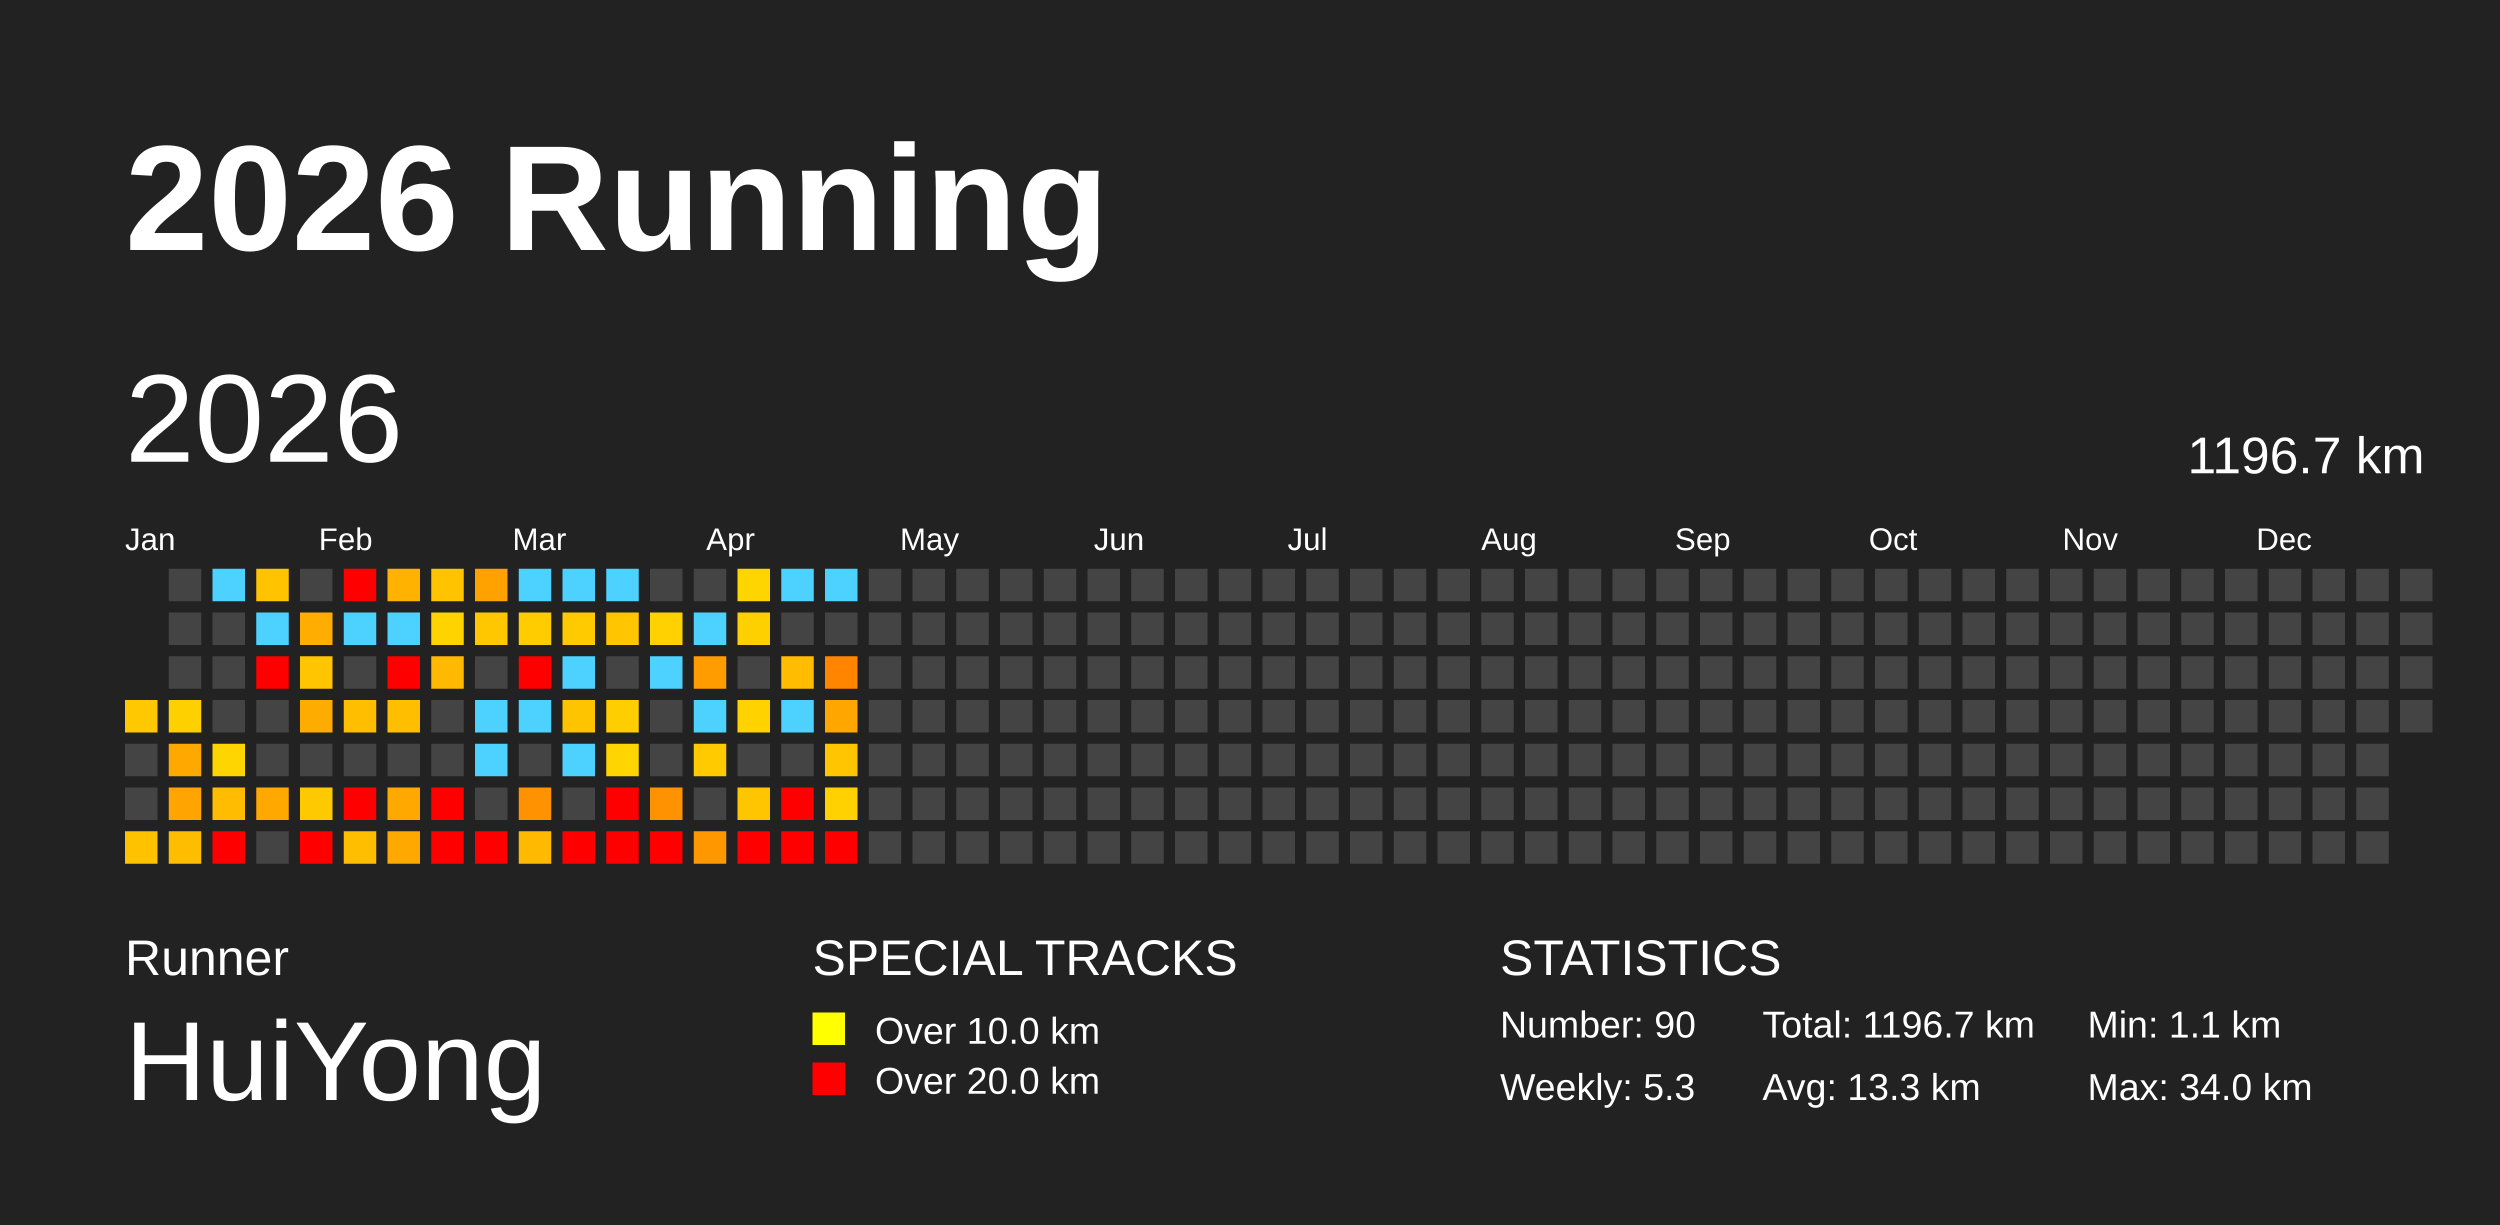
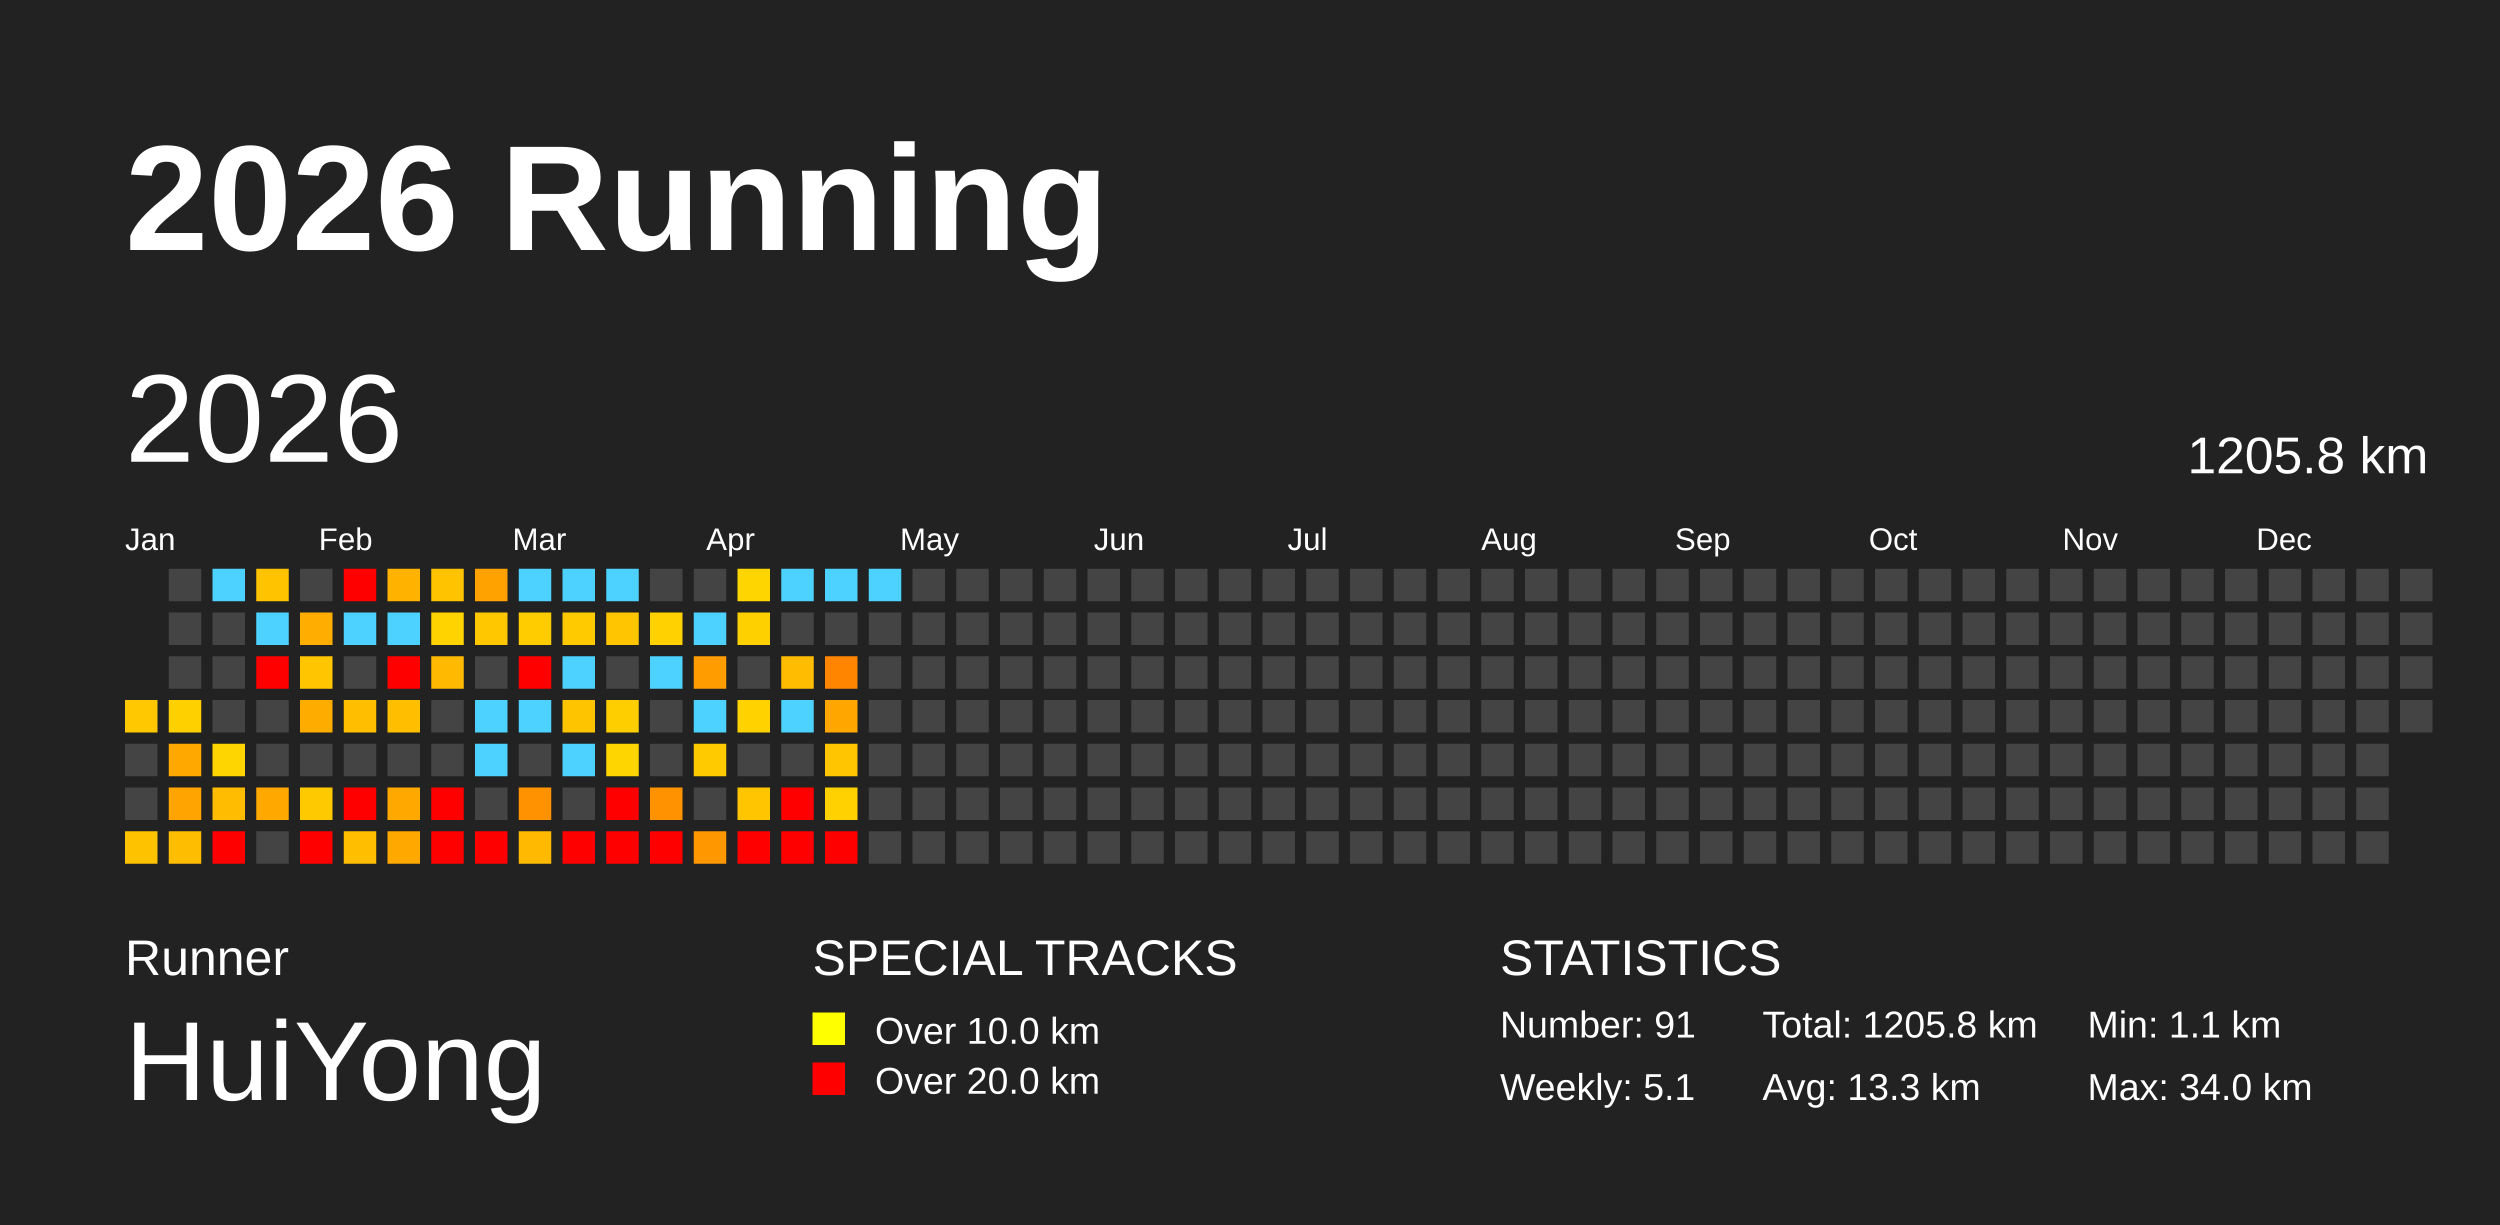
<svg xmlns="http://www.w3.org/2000/svg" baseProfile="full" height="98mm" version="1.1" viewBox="0,0,200,98" width="200mm">
  <defs />
  <rect fill="#222222" height="98" width="200" x="0" y="0" />
  <text fill="#FFFFFF" style="font-size:12px; font-family:Arial; font-weight:bold;" x="10" y="20">2026 Running</text>
  <text fill="#FFFFFF" style="font-size:4px; font-family:Arial" x="10" y="78">Runner</text>
  <text fill="#FFFFFF" style="font-size:9px; font-family:Arial" x="10" y="88">HuiYong</text>
  <text fill="#FFFFFF" style="font-size:4px; font-family:Arial" x="65" y="78">SPECIAL TRACKS</text>
  <rect fill="yellow" height="2.6" width="2.6" x="65" y="81" />
  <text fill="#FFFFFF" style="font-size:3px; font-family:Arial" x="70" y="83.5">Over 10.0 km</text>
  <rect fill="red" height="2.6" width="2.6" x="65" y="85" />
  <text fill="#FFFFFF" style="font-size:3px; font-family:Arial" x="70" y="87.5">Over 20.0 km</text>
  <text fill="#FFFFFF" style="font-size:4px; font-family:Arial" x="120" y="78">STATISTICS</text>
-   <text fill="#FFFFFF" style="font-size:3px; font-family:Arial" x="120" y="83">Number: 90</text>
-   <text fill="#FFFFFF" style="font-size:3px; font-family:Arial" x="120" y="88">Weekly: 5.3</text>
-   <text fill="#FFFFFF" style="font-size:3px; font-family:Arial" x="141" y="83">Total: 1196.7 km</text>
+   <text fill="#FFFFFF" style="font-size:3px; font-family:Arial" x="120" y="83">Number: 91</text>
+   <text fill="#FFFFFF" style="font-size:3px; font-family:Arial" x="120" y="88">Weekly: 5.1</text>
+   <text fill="#FFFFFF" style="font-size:3px; font-family:Arial" x="141" y="83">Total: 1205.8 km</text>
  <text fill="#FFFFFF" style="font-size:3px; font-family:Arial" x="141" y="88">Avg: 13.3 km</text>
  <text fill="#FFFFFF" style="font-size:3px; font-family:Arial" x="167" y="83">Min: 1.1 km</text>
  <text fill="#FFFFFF" style="font-size:3px; font-family:Arial" x="167" y="88">Max: 34.0 km</text>
  <text dominant-baseline="hanging" fill="#FFFFFF" style="font-size:10.0px; font-family:Arial;" x="10" y="30">2026</text>
-   <text dominant-baseline="hanging" fill="#FFFFFF" style="font-size:4.125px; font-family:Arial;" x="175" y="35">1196.7 km</text>
+   <text dominant-baseline="hanging" fill="#FFFFFF" style="font-size:4.125px; font-family:Arial;" x="175" y="35">1205.8 km</text>
  <text fill="#FFFFFF" style="font-size:2.5px; font-family:Arial" x="10.0" y="44">Jan</text>
  <text fill="#FFFFFF" style="font-size:2.5px; font-family:Arial" x="25.5" y="44">Feb</text>
  <text fill="#FFFFFF" style="font-size:2.5px; font-family:Arial" x="41.0" y="44">Mar</text>
  <text fill="#FFFFFF" style="font-size:2.5px; font-family:Arial" x="56.5" y="44">Apr</text>
  <text fill="#FFFFFF" style="font-size:2.5px; font-family:Arial" x="72.0" y="44">May</text>
  <text fill="#FFFFFF" style="font-size:2.5px; font-family:Arial" x="87.5" y="44">Jun</text>
  <text fill="#FFFFFF" style="font-size:2.5px; font-family:Arial" x="103.0" y="44">Jul</text>
  <text fill="#FFFFFF" style="font-size:2.5px; font-family:Arial" x="118.5" y="44">Aug</text>
  <text fill="#FFFFFF" style="font-size:2.5px; font-family:Arial" x="134.0" y="44">Sep</text>
  <text fill="#FFFFFF" style="font-size:2.5px; font-family:Arial" x="149.5" y="44">Oct</text>
  <text fill="#FFFFFF" style="font-size:2.5px; font-family:Arial" x="165.0" y="44">Nov</text>
  <text fill="#FFFFFF" style="font-size:2.5px; font-family:Arial" x="180.5" y="44">Dec</text>
  <rect fill="#ffc800" height="2.6" width="2.6" x="10.0" y="56.0" />
  <rect fill="#444444" height="2.6" width="2.6" x="10.0" y="59.5" />
  <rect fill="#444444" height="2.6" width="2.6" x="10.0" y="63.0" />
  <rect fill="#ffc200" height="2.6" width="2.6" x="10.0" y="66.5" />
  <rect fill="#444444" height="2.6" width="2.6" x="13.5" y="45.5" />
  <rect fill="#444444" height="2.6" width="2.6" x="13.5" y="49.0" />
  <rect fill="#444444" height="2.6" width="2.6" x="13.5" y="52.5" />
  <rect fill="#ffd000" height="2.6" width="2.6" x="13.5" y="56.0" />
  <rect fill="#ffa800" height="2.6" width="2.6" x="13.5" y="59.5" />
  <rect fill="#ffa400" height="2.6" width="2.6" x="13.5" y="63.0" />
  <rect fill="#ffbd00" height="2.6" width="2.6" x="13.5" y="66.5" />
  <rect fill="#4dd2ff" height="2.6" width="2.6" x="17.0" y="45.5" />
  <rect fill="#444444" height="2.6" width="2.6" x="17.0" y="49.0" />
  <rect fill="#444444" height="2.6" width="2.6" x="17.0" y="52.5" />
  <rect fill="#444444" height="2.6" width="2.6" x="17.0" y="56.0" />
  <rect fill="#ffd500" height="2.6" width="2.6" x="17.0" y="59.5" />
  <rect fill="#ffbc00" height="2.6" width="2.6" x="17.0" y="63.0" />
  <rect fill="red" height="2.6" width="2.6" x="17.0" y="66.5" />
  <rect fill="#ffc300" height="2.6" width="2.6" x="20.5" y="45.5" />
  <rect fill="#4dd2ff" height="2.6" width="2.6" x="20.5" y="49.0" />
  <rect fill="red" height="2.6" width="2.6" x="20.5" y="52.5" />
  <rect fill="#444444" height="2.6" width="2.6" x="20.5" y="56.0" />
  <rect fill="#444444" height="2.6" width="2.6" x="20.5" y="59.5" />
  <rect fill="#ffa800" height="2.6" width="2.6" x="20.5" y="63.0" />
  <rect fill="#444444" height="2.6" width="2.6" x="20.5" y="66.5" />
  <rect fill="#444444" height="2.6" width="2.6" x="24.0" y="45.5" />
  <rect fill="#ffad00" height="2.6" width="2.6" x="24.0" y="49.0" />
  <rect fill="#ffc600" height="2.6" width="2.6" x="24.0" y="52.5" />
  <rect fill="#ffac00" height="2.6" width="2.6" x="24.0" y="56.0" />
  <rect fill="#444444" height="2.6" width="2.6" x="24.0" y="59.5" />
  <rect fill="#ffc900" height="2.6" width="2.6" x="24.0" y="63.0" />
  <rect fill="red" height="2.6" width="2.6" x="24.0" y="66.5" />
  <rect fill="red" height="2.6" width="2.6" x="27.5" y="45.5" />
  <rect fill="#4dd2ff" height="2.6" width="2.6" x="27.5" y="49.0" />
  <rect fill="#444444" height="2.6" width="2.6" x="27.5" y="52.5" />
  <rect fill="#ffbe00" height="2.6" width="2.6" x="27.5" y="56.0" />
  <rect fill="#444444" height="2.6" width="2.6" x="27.5" y="59.5" />
  <rect fill="red" height="2.6" width="2.6" x="27.5" y="63.0" />
  <rect fill="#ffbf00" height="2.6" width="2.6" x="27.5" y="66.5" />
  <rect fill="#ffb200" height="2.6" width="2.6" x="31.0" y="45.5" />
  <rect fill="#4dd2ff" height="2.6" width="2.6" x="31.0" y="49.0" />
  <rect fill="red" height="2.6" width="2.6" x="31.0" y="52.5" />
  <rect fill="#ffbe00" height="2.6" width="2.6" x="31.0" y="56.0" />
  <rect fill="#444444" height="2.6" width="2.6" x="31.0" y="59.5" />
  <rect fill="#ffa900" height="2.6" width="2.6" x="31.0" y="63.0" />
  <rect fill="#ffa800" height="2.6" width="2.6" x="31.0" y="66.5" />
  <rect fill="#ffc300" height="2.6" width="2.6" x="34.5" y="45.5" />
  <rect fill="#ffd300" height="2.6" width="2.6" x="34.5" y="49.0" />
  <rect fill="#ffb900" height="2.6" width="2.6" x="34.5" y="52.5" />
  <rect fill="#444444" height="2.6" width="2.6" x="34.5" y="56.0" />
  <rect fill="#444444" height="2.6" width="2.6" x="34.5" y="59.5" />
  <rect fill="red" height="2.6" width="2.6" x="34.5" y="63.0" />
  <rect fill="red" height="2.6" width="2.6" x="34.5" y="66.5" />
  <rect fill="#ffa200" height="2.6" width="2.6" x="38.0" y="45.5" />
  <rect fill="#ffc700" height="2.6" width="2.6" x="38.0" y="49.0" />
  <rect fill="#444444" height="2.6" width="2.6" x="38.0" y="52.5" />
  <rect fill="#4dd2ff" height="2.6" width="2.6" x="38.0" y="56.0" />
  <rect fill="#4dd2ff" height="2.6" width="2.6" x="38.0" y="59.5" />
  <rect fill="#444444" height="2.6" width="2.6" x="38.0" y="63.0" />
  <rect fill="red" height="2.6" width="2.6" x="38.0" y="66.5" />
  <rect fill="#4dd2ff" height="2.6" width="2.6" x="41.5" y="45.5" />
  <rect fill="#ffcc00" height="2.6" width="2.6" x="41.5" y="49.0" />
  <rect fill="red" height="2.6" width="2.6" x="41.5" y="52.5" />
  <rect fill="#4dd2ff" height="2.6" width="2.6" x="41.5" y="56.0" />
  <rect fill="#444444" height="2.6" width="2.6" x="41.5" y="59.5" />
  <rect fill="#ff9200" height="2.6" width="2.6" x="41.5" y="63.0" />
  <rect fill="#ffba00" height="2.6" width="2.6" x="41.5" y="66.5" />
  <rect fill="#4dd2ff" height="2.6" width="2.6" x="45.0" y="45.5" />
  <rect fill="#ffcb00" height="2.6" width="2.6" x="45.0" y="49.0" />
  <rect fill="#4dd2ff" height="2.6" width="2.6" x="45.0" y="52.5" />
  <rect fill="#ffc400" height="2.6" width="2.6" x="45.0" y="56.0" />
  <rect fill="#4dd2ff" height="2.6" width="2.6" x="45.0" y="59.5" />
  <rect fill="#444444" height="2.6" width="2.6" x="45.0" y="63.0" />
  <rect fill="red" height="2.6" width="2.6" x="45.0" y="66.5" />
  <rect fill="#4dd2ff" height="2.6" width="2.6" x="48.5" y="45.5" />
  <rect fill="#ffc600" height="2.6" width="2.6" x="48.5" y="49.0" />
  <rect fill="#444444" height="2.6" width="2.6" x="48.5" y="52.5" />
  <rect fill="#ffce00" height="2.6" width="2.6" x="48.5" y="56.0" />
  <rect fill="#ffd500" height="2.6" width="2.6" x="48.5" y="59.5" />
  <rect fill="red" height="2.6" width="2.6" x="48.5" y="63.0" />
  <rect fill="red" height="2.6" width="2.6" x="48.5" y="66.5" />
  <rect fill="#444444" height="2.6" width="2.6" x="52.0" y="45.5" />
  <rect fill="#ffd100" height="2.6" width="2.6" x="52.0" y="49.0" />
  <rect fill="#4dd2ff" height="2.6" width="2.6" x="52.0" y="52.5" />
  <rect fill="#444444" height="2.6" width="2.6" x="52.0" y="56.0" />
  <rect fill="#444444" height="2.6" width="2.6" x="52.0" y="59.5" />
  <rect fill="#ff9200" height="2.6" width="2.6" x="52.0" y="63.0" />
  <rect fill="red" height="2.6" width="2.6" x="52.0" y="66.5" />
  <rect fill="#444444" height="2.6" width="2.6" x="55.5" y="45.5" />
  <rect fill="#4dd2ff" height="2.6" width="2.6" x="55.5" y="49.0" />
  <rect fill="#ff9d00" height="2.6" width="2.6" x="55.5" y="52.5" />
  <rect fill="#4dd2ff" height="2.6" width="2.6" x="55.5" y="56.0" />
  <rect fill="#ffcb00" height="2.6" width="2.6" x="55.5" y="59.5" />
  <rect fill="#444444" height="2.6" width="2.6" x="55.5" y="63.0" />
  <rect fill="#ff9700" height="2.6" width="2.6" x="55.5" y="66.5" />
  <rect fill="#ffd500" height="2.6" width="2.6" x="59.0" y="45.5" />
  <rect fill="#ffd000" height="2.6" width="2.6" x="59.0" y="49.0" />
  <rect fill="#444444" height="2.6" width="2.6" x="59.0" y="52.5" />
  <rect fill="#ffd200" height="2.6" width="2.6" x="59.0" y="56.0" />
  <rect fill="#444444" height="2.6" width="2.6" x="59.0" y="59.5" />
  <rect fill="#ffc600" height="2.6" width="2.6" x="59.0" y="63.0" />
  <rect fill="red" height="2.6" width="2.6" x="59.0" y="66.5" />
  <rect fill="#4dd2ff" height="2.6" width="2.6" x="62.5" y="45.5" />
  <rect fill="#444444" height="2.6" width="2.6" x="62.5" y="49.0" />
  <rect fill="#ffbc00" height="2.6" width="2.6" x="62.5" y="52.5" />
  <rect fill="#4dd2ff" height="2.6" width="2.6" x="62.5" y="56.0" />
  <rect fill="#444444" height="2.6" width="2.6" x="62.5" y="59.5" />
  <rect fill="red" height="2.6" width="2.6" x="62.5" y="63.0" />
  <rect fill="red" height="2.6" width="2.6" x="62.5" y="66.5" />
  <rect fill="#4dd2ff" height="2.6" width="2.6" x="66.0" y="45.5" />
  <rect fill="#444444" height="2.6" width="2.6" x="66.0" y="49.0" />
  <rect fill="#ff8400" height="2.6" width="2.6" x="66.0" y="52.5" />
  <rect fill="#ffa600" height="2.6" width="2.6" x="66.0" y="56.0" />
  <rect fill="#ffc500" height="2.6" width="2.6" x="66.0" y="59.5" />
  <rect fill="#ffd100" height="2.6" width="2.6" x="66.0" y="63.0" />
  <rect fill="red" height="2.6" width="2.6" x="66.0" y="66.5" />
-   <rect fill="#444444" height="2.6" width="2.6" x="69.5" y="45.5" />
+   <rect fill="#4dd2ff" height="2.6" width="2.6" x="69.5" y="45.5" />
  <rect fill="#444444" height="2.6" width="2.6" x="69.5" y="49.0" />
  <rect fill="#444444" height="2.6" width="2.6" x="69.5" y="52.5" />
  <rect fill="#444444" height="2.6" width="2.6" x="69.5" y="56.0" />
  <rect fill="#444444" height="2.6" width="2.6" x="69.5" y="59.5" />
  <rect fill="#444444" height="2.6" width="2.6" x="69.5" y="63.0" />
  <rect fill="#444444" height="2.6" width="2.6" x="69.5" y="66.5" />
  <rect fill="#444444" height="2.6" width="2.6" x="73.0" y="45.5" />
  <rect fill="#444444" height="2.6" width="2.6" x="73.0" y="49.0" />
  <rect fill="#444444" height="2.6" width="2.6" x="73.0" y="52.5" />
  <rect fill="#444444" height="2.6" width="2.6" x="73.0" y="56.0" />
  <rect fill="#444444" height="2.6" width="2.6" x="73.0" y="59.5" />
  <rect fill="#444444" height="2.6" width="2.6" x="73.0" y="63.0" />
  <rect fill="#444444" height="2.6" width="2.6" x="73.0" y="66.5" />
  <rect fill="#444444" height="2.6" width="2.6" x="76.5" y="45.5" />
  <rect fill="#444444" height="2.6" width="2.6" x="76.5" y="49.0" />
  <rect fill="#444444" height="2.6" width="2.6" x="76.5" y="52.5" />
  <rect fill="#444444" height="2.6" width="2.6" x="76.5" y="56.0" />
  <rect fill="#444444" height="2.6" width="2.6" x="76.5" y="59.5" />
  <rect fill="#444444" height="2.6" width="2.6" x="76.5" y="63.0" />
  <rect fill="#444444" height="2.6" width="2.6" x="76.5" y="66.5" />
  <rect fill="#444444" height="2.6" width="2.6" x="80.0" y="45.5" />
  <rect fill="#444444" height="2.6" width="2.6" x="80.0" y="49.0" />
  <rect fill="#444444" height="2.6" width="2.6" x="80.0" y="52.5" />
  <rect fill="#444444" height="2.6" width="2.6" x="80.0" y="56.0" />
  <rect fill="#444444" height="2.6" width="2.6" x="80.0" y="59.5" />
  <rect fill="#444444" height="2.6" width="2.6" x="80.0" y="63.0" />
  <rect fill="#444444" height="2.6" width="2.6" x="80.0" y="66.5" />
  <rect fill="#444444" height="2.6" width="2.6" x="83.5" y="45.5" />
  <rect fill="#444444" height="2.6" width="2.6" x="83.5" y="49.0" />
  <rect fill="#444444" height="2.6" width="2.6" x="83.5" y="52.5" />
  <rect fill="#444444" height="2.6" width="2.6" x="83.5" y="56.0" />
  <rect fill="#444444" height="2.6" width="2.6" x="83.5" y="59.5" />
  <rect fill="#444444" height="2.6" width="2.6" x="83.5" y="63.0" />
  <rect fill="#444444" height="2.6" width="2.6" x="83.5" y="66.5" />
  <rect fill="#444444" height="2.6" width="2.6" x="87.0" y="45.5" />
  <rect fill="#444444" height="2.6" width="2.6" x="87.0" y="49.0" />
  <rect fill="#444444" height="2.6" width="2.6" x="87.0" y="52.5" />
  <rect fill="#444444" height="2.6" width="2.6" x="87.0" y="56.0" />
  <rect fill="#444444" height="2.6" width="2.6" x="87.0" y="59.5" />
  <rect fill="#444444" height="2.6" width="2.6" x="87.0" y="63.0" />
  <rect fill="#444444" height="2.6" width="2.6" x="87.0" y="66.5" />
  <rect fill="#444444" height="2.6" width="2.6" x="90.5" y="45.5" />
  <rect fill="#444444" height="2.6" width="2.6" x="90.5" y="49.0" />
  <rect fill="#444444" height="2.6" width="2.6" x="90.5" y="52.5" />
  <rect fill="#444444" height="2.6" width="2.6" x="90.5" y="56.0" />
  <rect fill="#444444" height="2.6" width="2.6" x="90.5" y="59.5" />
  <rect fill="#444444" height="2.6" width="2.6" x="90.5" y="63.0" />
  <rect fill="#444444" height="2.6" width="2.6" x="90.5" y="66.5" />
  <rect fill="#444444" height="2.6" width="2.6" x="94.0" y="45.5" />
  <rect fill="#444444" height="2.6" width="2.6" x="94.0" y="49.0" />
  <rect fill="#444444" height="2.6" width="2.6" x="94.0" y="52.5" />
  <rect fill="#444444" height="2.6" width="2.6" x="94.0" y="56.0" />
  <rect fill="#444444" height="2.6" width="2.6" x="94.0" y="59.5" />
  <rect fill="#444444" height="2.6" width="2.6" x="94.0" y="63.0" />
  <rect fill="#444444" height="2.6" width="2.6" x="94.0" y="66.5" />
  <rect fill="#444444" height="2.6" width="2.6" x="97.5" y="45.5" />
  <rect fill="#444444" height="2.6" width="2.6" x="97.5" y="49.0" />
  <rect fill="#444444" height="2.6" width="2.6" x="97.5" y="52.5" />
  <rect fill="#444444" height="2.6" width="2.6" x="97.5" y="56.0" />
  <rect fill="#444444" height="2.6" width="2.6" x="97.5" y="59.5" />
  <rect fill="#444444" height="2.6" width="2.6" x="97.5" y="63.0" />
  <rect fill="#444444" height="2.6" width="2.6" x="97.5" y="66.5" />
  <rect fill="#444444" height="2.6" width="2.6" x="101.0" y="45.5" />
  <rect fill="#444444" height="2.6" width="2.6" x="101.0" y="49.0" />
  <rect fill="#444444" height="2.6" width="2.6" x="101.0" y="52.5" />
  <rect fill="#444444" height="2.6" width="2.6" x="101.0" y="56.0" />
  <rect fill="#444444" height="2.6" width="2.6" x="101.0" y="59.5" />
  <rect fill="#444444" height="2.6" width="2.6" x="101.0" y="63.0" />
  <rect fill="#444444" height="2.6" width="2.6" x="101.0" y="66.5" />
  <rect fill="#444444" height="2.6" width="2.6" x="104.5" y="45.5" />
  <rect fill="#444444" height="2.6" width="2.6" x="104.5" y="49.0" />
  <rect fill="#444444" height="2.6" width="2.6" x="104.5" y="52.5" />
  <rect fill="#444444" height="2.6" width="2.6" x="104.5" y="56.0" />
  <rect fill="#444444" height="2.6" width="2.6" x="104.5" y="59.5" />
  <rect fill="#444444" height="2.6" width="2.6" x="104.5" y="63.0" />
  <rect fill="#444444" height="2.6" width="2.6" x="104.5" y="66.5" />
  <rect fill="#444444" height="2.6" width="2.6" x="108.0" y="45.5" />
  <rect fill="#444444" height="2.6" width="2.6" x="108.0" y="49.0" />
  <rect fill="#444444" height="2.6" width="2.6" x="108.0" y="52.5" />
  <rect fill="#444444" height="2.6" width="2.6" x="108.0" y="56.0" />
  <rect fill="#444444" height="2.6" width="2.6" x="108.0" y="59.5" />
  <rect fill="#444444" height="2.6" width="2.6" x="108.0" y="63.0" />
  <rect fill="#444444" height="2.6" width="2.6" x="108.0" y="66.5" />
  <rect fill="#444444" height="2.6" width="2.6" x="111.5" y="45.5" />
  <rect fill="#444444" height="2.6" width="2.6" x="111.5" y="49.0" />
  <rect fill="#444444" height="2.6" width="2.6" x="111.5" y="52.5" />
  <rect fill="#444444" height="2.6" width="2.6" x="111.5" y="56.0" />
  <rect fill="#444444" height="2.6" width="2.6" x="111.5" y="59.5" />
  <rect fill="#444444" height="2.6" width="2.6" x="111.5" y="63.0" />
  <rect fill="#444444" height="2.6" width="2.6" x="111.5" y="66.5" />
  <rect fill="#444444" height="2.6" width="2.6" x="115.0" y="45.5" />
  <rect fill="#444444" height="2.6" width="2.6" x="115.0" y="49.0" />
  <rect fill="#444444" height="2.6" width="2.6" x="115.0" y="52.5" />
  <rect fill="#444444" height="2.6" width="2.6" x="115.0" y="56.0" />
  <rect fill="#444444" height="2.6" width="2.6" x="115.0" y="59.5" />
  <rect fill="#444444" height="2.6" width="2.6" x="115.0" y="63.0" />
  <rect fill="#444444" height="2.6" width="2.6" x="115.0" y="66.5" />
  <rect fill="#444444" height="2.6" width="2.6" x="118.5" y="45.5" />
  <rect fill="#444444" height="2.6" width="2.6" x="118.5" y="49.0" />
  <rect fill="#444444" height="2.6" width="2.6" x="118.5" y="52.5" />
  <rect fill="#444444" height="2.6" width="2.6" x="118.5" y="56.0" />
  <rect fill="#444444" height="2.6" width="2.6" x="118.5" y="59.5" />
  <rect fill="#444444" height="2.6" width="2.6" x="118.5" y="63.0" />
  <rect fill="#444444" height="2.6" width="2.6" x="118.5" y="66.5" />
  <rect fill="#444444" height="2.6" width="2.6" x="122.0" y="45.5" />
  <rect fill="#444444" height="2.6" width="2.6" x="122.0" y="49.0" />
  <rect fill="#444444" height="2.6" width="2.6" x="122.0" y="52.5" />
  <rect fill="#444444" height="2.6" width="2.6" x="122.0" y="56.0" />
  <rect fill="#444444" height="2.6" width="2.6" x="122.0" y="59.5" />
  <rect fill="#444444" height="2.6" width="2.6" x="122.0" y="63.0" />
  <rect fill="#444444" height="2.6" width="2.6" x="122.0" y="66.5" />
  <rect fill="#444444" height="2.6" width="2.6" x="125.5" y="45.5" />
  <rect fill="#444444" height="2.6" width="2.6" x="125.5" y="49.0" />
  <rect fill="#444444" height="2.6" width="2.6" x="125.5" y="52.5" />
  <rect fill="#444444" height="2.6" width="2.6" x="125.5" y="56.0" />
  <rect fill="#444444" height="2.6" width="2.6" x="125.5" y="59.5" />
  <rect fill="#444444" height="2.6" width="2.6" x="125.5" y="63.0" />
  <rect fill="#444444" height="2.6" width="2.6" x="125.5" y="66.5" />
  <rect fill="#444444" height="2.6" width="2.6" x="129.0" y="45.5" />
  <rect fill="#444444" height="2.6" width="2.6" x="129.0" y="49.0" />
  <rect fill="#444444" height="2.6" width="2.6" x="129.0" y="52.5" />
  <rect fill="#444444" height="2.6" width="2.6" x="129.0" y="56.0" />
  <rect fill="#444444" height="2.6" width="2.6" x="129.0" y="59.5" />
  <rect fill="#444444" height="2.6" width="2.6" x="129.0" y="63.0" />
  <rect fill="#444444" height="2.6" width="2.6" x="129.0" y="66.5" />
  <rect fill="#444444" height="2.6" width="2.6" x="132.5" y="45.5" />
  <rect fill="#444444" height="2.6" width="2.6" x="132.5" y="49.0" />
  <rect fill="#444444" height="2.6" width="2.6" x="132.5" y="52.5" />
  <rect fill="#444444" height="2.6" width="2.6" x="132.5" y="56.0" />
  <rect fill="#444444" height="2.6" width="2.6" x="132.5" y="59.5" />
  <rect fill="#444444" height="2.6" width="2.6" x="132.5" y="63.0" />
  <rect fill="#444444" height="2.6" width="2.6" x="132.5" y="66.5" />
  <rect fill="#444444" height="2.6" width="2.6" x="136.0" y="45.5" />
  <rect fill="#444444" height="2.6" width="2.6" x="136.0" y="49.0" />
  <rect fill="#444444" height="2.6" width="2.6" x="136.0" y="52.5" />
  <rect fill="#444444" height="2.6" width="2.6" x="136.0" y="56.0" />
  <rect fill="#444444" height="2.6" width="2.6" x="136.0" y="59.5" />
  <rect fill="#444444" height="2.6" width="2.6" x="136.0" y="63.0" />
  <rect fill="#444444" height="2.6" width="2.6" x="136.0" y="66.5" />
  <rect fill="#444444" height="2.6" width="2.6" x="139.5" y="45.5" />
  <rect fill="#444444" height="2.6" width="2.6" x="139.5" y="49.0" />
  <rect fill="#444444" height="2.6" width="2.6" x="139.5" y="52.5" />
  <rect fill="#444444" height="2.6" width="2.6" x="139.5" y="56.0" />
  <rect fill="#444444" height="2.6" width="2.6" x="139.5" y="59.5" />
  <rect fill="#444444" height="2.6" width="2.6" x="139.5" y="63.0" />
  <rect fill="#444444" height="2.6" width="2.6" x="139.5" y="66.5" />
  <rect fill="#444444" height="2.6" width="2.6" x="143.0" y="45.5" />
  <rect fill="#444444" height="2.6" width="2.6" x="143.0" y="49.0" />
  <rect fill="#444444" height="2.6" width="2.6" x="143.0" y="52.5" />
  <rect fill="#444444" height="2.6" width="2.6" x="143.0" y="56.0" />
  <rect fill="#444444" height="2.6" width="2.6" x="143.0" y="59.5" />
  <rect fill="#444444" height="2.6" width="2.6" x="143.0" y="63.0" />
  <rect fill="#444444" height="2.6" width="2.6" x="143.0" y="66.5" />
  <rect fill="#444444" height="2.6" width="2.6" x="146.5" y="45.5" />
  <rect fill="#444444" height="2.6" width="2.6" x="146.5" y="49.0" />
  <rect fill="#444444" height="2.6" width="2.6" x="146.5" y="52.5" />
  <rect fill="#444444" height="2.6" width="2.6" x="146.5" y="56.0" />
  <rect fill="#444444" height="2.6" width="2.6" x="146.5" y="59.5" />
  <rect fill="#444444" height="2.6" width="2.6" x="146.5" y="63.0" />
  <rect fill="#444444" height="2.6" width="2.6" x="146.5" y="66.5" />
  <rect fill="#444444" height="2.6" width="2.6" x="150.0" y="45.5" />
  <rect fill="#444444" height="2.6" width="2.6" x="150.0" y="49.0" />
  <rect fill="#444444" height="2.6" width="2.6" x="150.0" y="52.5" />
  <rect fill="#444444" height="2.6" width="2.6" x="150.0" y="56.0" />
  <rect fill="#444444" height="2.6" width="2.6" x="150.0" y="59.5" />
  <rect fill="#444444" height="2.6" width="2.6" x="150.0" y="63.0" />
  <rect fill="#444444" height="2.6" width="2.6" x="150.0" y="66.5" />
  <rect fill="#444444" height="2.6" width="2.6" x="153.5" y="45.5" />
  <rect fill="#444444" height="2.6" width="2.6" x="153.5" y="49.0" />
  <rect fill="#444444" height="2.6" width="2.6" x="153.5" y="52.5" />
  <rect fill="#444444" height="2.6" width="2.6" x="153.5" y="56.0" />
  <rect fill="#444444" height="2.6" width="2.6" x="153.5" y="59.5" />
  <rect fill="#444444" height="2.6" width="2.6" x="153.5" y="63.0" />
  <rect fill="#444444" height="2.6" width="2.6" x="153.5" y="66.5" />
  <rect fill="#444444" height="2.6" width="2.6" x="157.0" y="45.5" />
  <rect fill="#444444" height="2.6" width="2.6" x="157.0" y="49.0" />
  <rect fill="#444444" height="2.6" width="2.6" x="157.0" y="52.5" />
  <rect fill="#444444" height="2.6" width="2.6" x="157.0" y="56.0" />
  <rect fill="#444444" height="2.6" width="2.6" x="157.0" y="59.5" />
  <rect fill="#444444" height="2.6" width="2.6" x="157.0" y="63.0" />
  <rect fill="#444444" height="2.6" width="2.6" x="157.0" y="66.5" />
  <rect fill="#444444" height="2.6" width="2.6" x="160.5" y="45.5" />
  <rect fill="#444444" height="2.6" width="2.6" x="160.5" y="49.0" />
  <rect fill="#444444" height="2.6" width="2.6" x="160.5" y="52.5" />
  <rect fill="#444444" height="2.6" width="2.6" x="160.5" y="56.0" />
  <rect fill="#444444" height="2.6" width="2.6" x="160.5" y="59.5" />
  <rect fill="#444444" height="2.6" width="2.6" x="160.5" y="63.0" />
  <rect fill="#444444" height="2.6" width="2.6" x="160.5" y="66.5" />
  <rect fill="#444444" height="2.6" width="2.6" x="164.0" y="45.5" />
  <rect fill="#444444" height="2.6" width="2.6" x="164.0" y="49.0" />
  <rect fill="#444444" height="2.6" width="2.6" x="164.0" y="52.5" />
  <rect fill="#444444" height="2.6" width="2.6" x="164.0" y="56.0" />
  <rect fill="#444444" height="2.6" width="2.6" x="164.0" y="59.5" />
  <rect fill="#444444" height="2.6" width="2.6" x="164.0" y="63.0" />
  <rect fill="#444444" height="2.6" width="2.6" x="164.0" y="66.5" />
  <rect fill="#444444" height="2.6" width="2.6" x="167.5" y="45.5" />
  <rect fill="#444444" height="2.6" width="2.6" x="167.5" y="49.0" />
  <rect fill="#444444" height="2.6" width="2.6" x="167.5" y="52.5" />
  <rect fill="#444444" height="2.6" width="2.6" x="167.5" y="56.0" />
  <rect fill="#444444" height="2.6" width="2.6" x="167.5" y="59.5" />
  <rect fill="#444444" height="2.6" width="2.6" x="167.5" y="63.0" />
  <rect fill="#444444" height="2.6" width="2.6" x="167.5" y="66.5" />
  <rect fill="#444444" height="2.6" width="2.6" x="171.0" y="45.5" />
  <rect fill="#444444" height="2.6" width="2.6" x="171.0" y="49.0" />
  <rect fill="#444444" height="2.6" width="2.6" x="171.0" y="52.5" />
  <rect fill="#444444" height="2.6" width="2.6" x="171.0" y="56.0" />
  <rect fill="#444444" height="2.6" width="2.6" x="171.0" y="59.5" />
  <rect fill="#444444" height="2.6" width="2.6" x="171.0" y="63.0" />
  <rect fill="#444444" height="2.6" width="2.6" x="171.0" y="66.5" />
  <rect fill="#444444" height="2.6" width="2.6" x="174.5" y="45.5" />
  <rect fill="#444444" height="2.6" width="2.6" x="174.5" y="49.0" />
  <rect fill="#444444" height="2.6" width="2.6" x="174.5" y="52.5" />
  <rect fill="#444444" height="2.6" width="2.6" x="174.5" y="56.0" />
  <rect fill="#444444" height="2.6" width="2.6" x="174.5" y="59.5" />
  <rect fill="#444444" height="2.6" width="2.6" x="174.5" y="63.0" />
  <rect fill="#444444" height="2.6" width="2.6" x="174.5" y="66.5" />
  <rect fill="#444444" height="2.6" width="2.6" x="178.0" y="45.5" />
  <rect fill="#444444" height="2.6" width="2.6" x="178.0" y="49.0" />
  <rect fill="#444444" height="2.6" width="2.6" x="178.0" y="52.5" />
  <rect fill="#444444" height="2.6" width="2.6" x="178.0" y="56.0" />
  <rect fill="#444444" height="2.6" width="2.6" x="178.0" y="59.5" />
  <rect fill="#444444" height="2.6" width="2.6" x="178.0" y="63.0" />
  <rect fill="#444444" height="2.6" width="2.6" x="178.0" y="66.5" />
  <rect fill="#444444" height="2.6" width="2.6" x="181.5" y="45.5" />
  <rect fill="#444444" height="2.6" width="2.6" x="181.5" y="49.0" />
  <rect fill="#444444" height="2.6" width="2.6" x="181.5" y="52.5" />
  <rect fill="#444444" height="2.6" width="2.6" x="181.5" y="56.0" />
  <rect fill="#444444" height="2.6" width="2.6" x="181.5" y="59.5" />
  <rect fill="#444444" height="2.6" width="2.6" x="181.5" y="63.0" />
  <rect fill="#444444" height="2.6" width="2.6" x="181.5" y="66.5" />
  <rect fill="#444444" height="2.6" width="2.6" x="185.0" y="45.5" />
  <rect fill="#444444" height="2.6" width="2.6" x="185.0" y="49.0" />
  <rect fill="#444444" height="2.6" width="2.6" x="185.0" y="52.5" />
  <rect fill="#444444" height="2.6" width="2.6" x="185.0" y="56.0" />
  <rect fill="#444444" height="2.6" width="2.6" x="185.0" y="59.5" />
  <rect fill="#444444" height="2.6" width="2.6" x="185.0" y="63.0" />
  <rect fill="#444444" height="2.6" width="2.6" x="185.0" y="66.5" />
  <rect fill="#444444" height="2.6" width="2.6" x="188.5" y="45.5" />
  <rect fill="#444444" height="2.6" width="2.6" x="188.5" y="49.0" />
  <rect fill="#444444" height="2.6" width="2.6" x="188.5" y="52.5" />
  <rect fill="#444444" height="2.6" width="2.6" x="188.5" y="56.0" />
  <rect fill="#444444" height="2.6" width="2.6" x="188.5" y="59.5" />
  <rect fill="#444444" height="2.6" width="2.6" x="188.5" y="63.0" />
  <rect fill="#444444" height="2.6" width="2.6" x="188.5" y="66.5" />
  <rect fill="#444444" height="2.6" width="2.6" x="192.0" y="45.5" />
  <rect fill="#444444" height="2.6" width="2.6" x="192.0" y="49.0" />
  <rect fill="#444444" height="2.6" width="2.6" x="192.0" y="52.5" />
  <rect fill="#444444" height="2.6" width="2.6" x="192.0" y="56.0" />
</svg>
